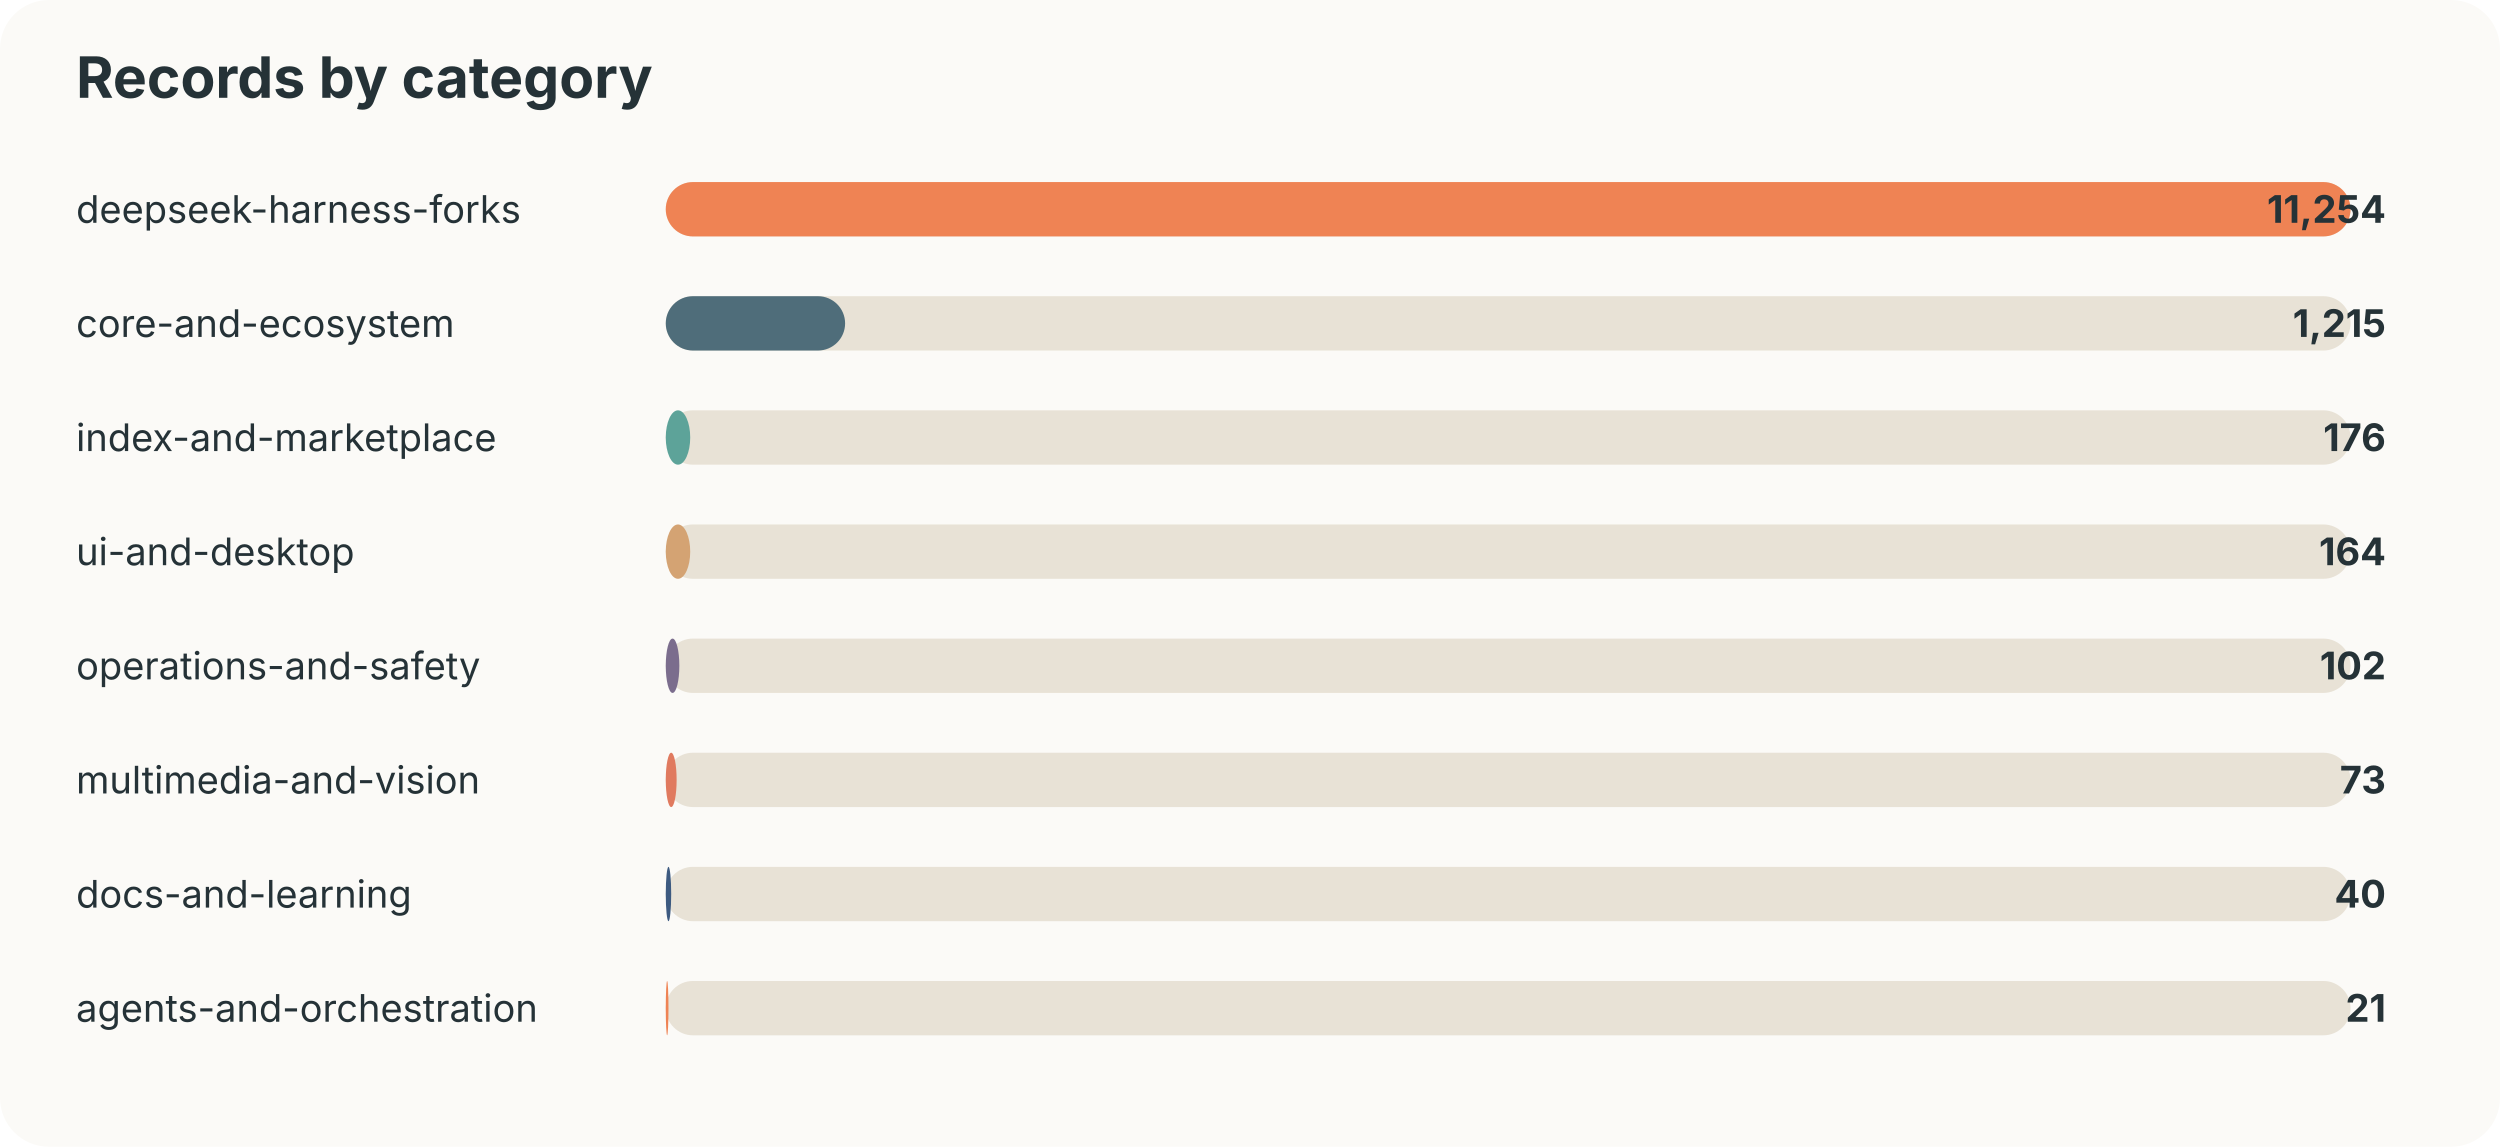
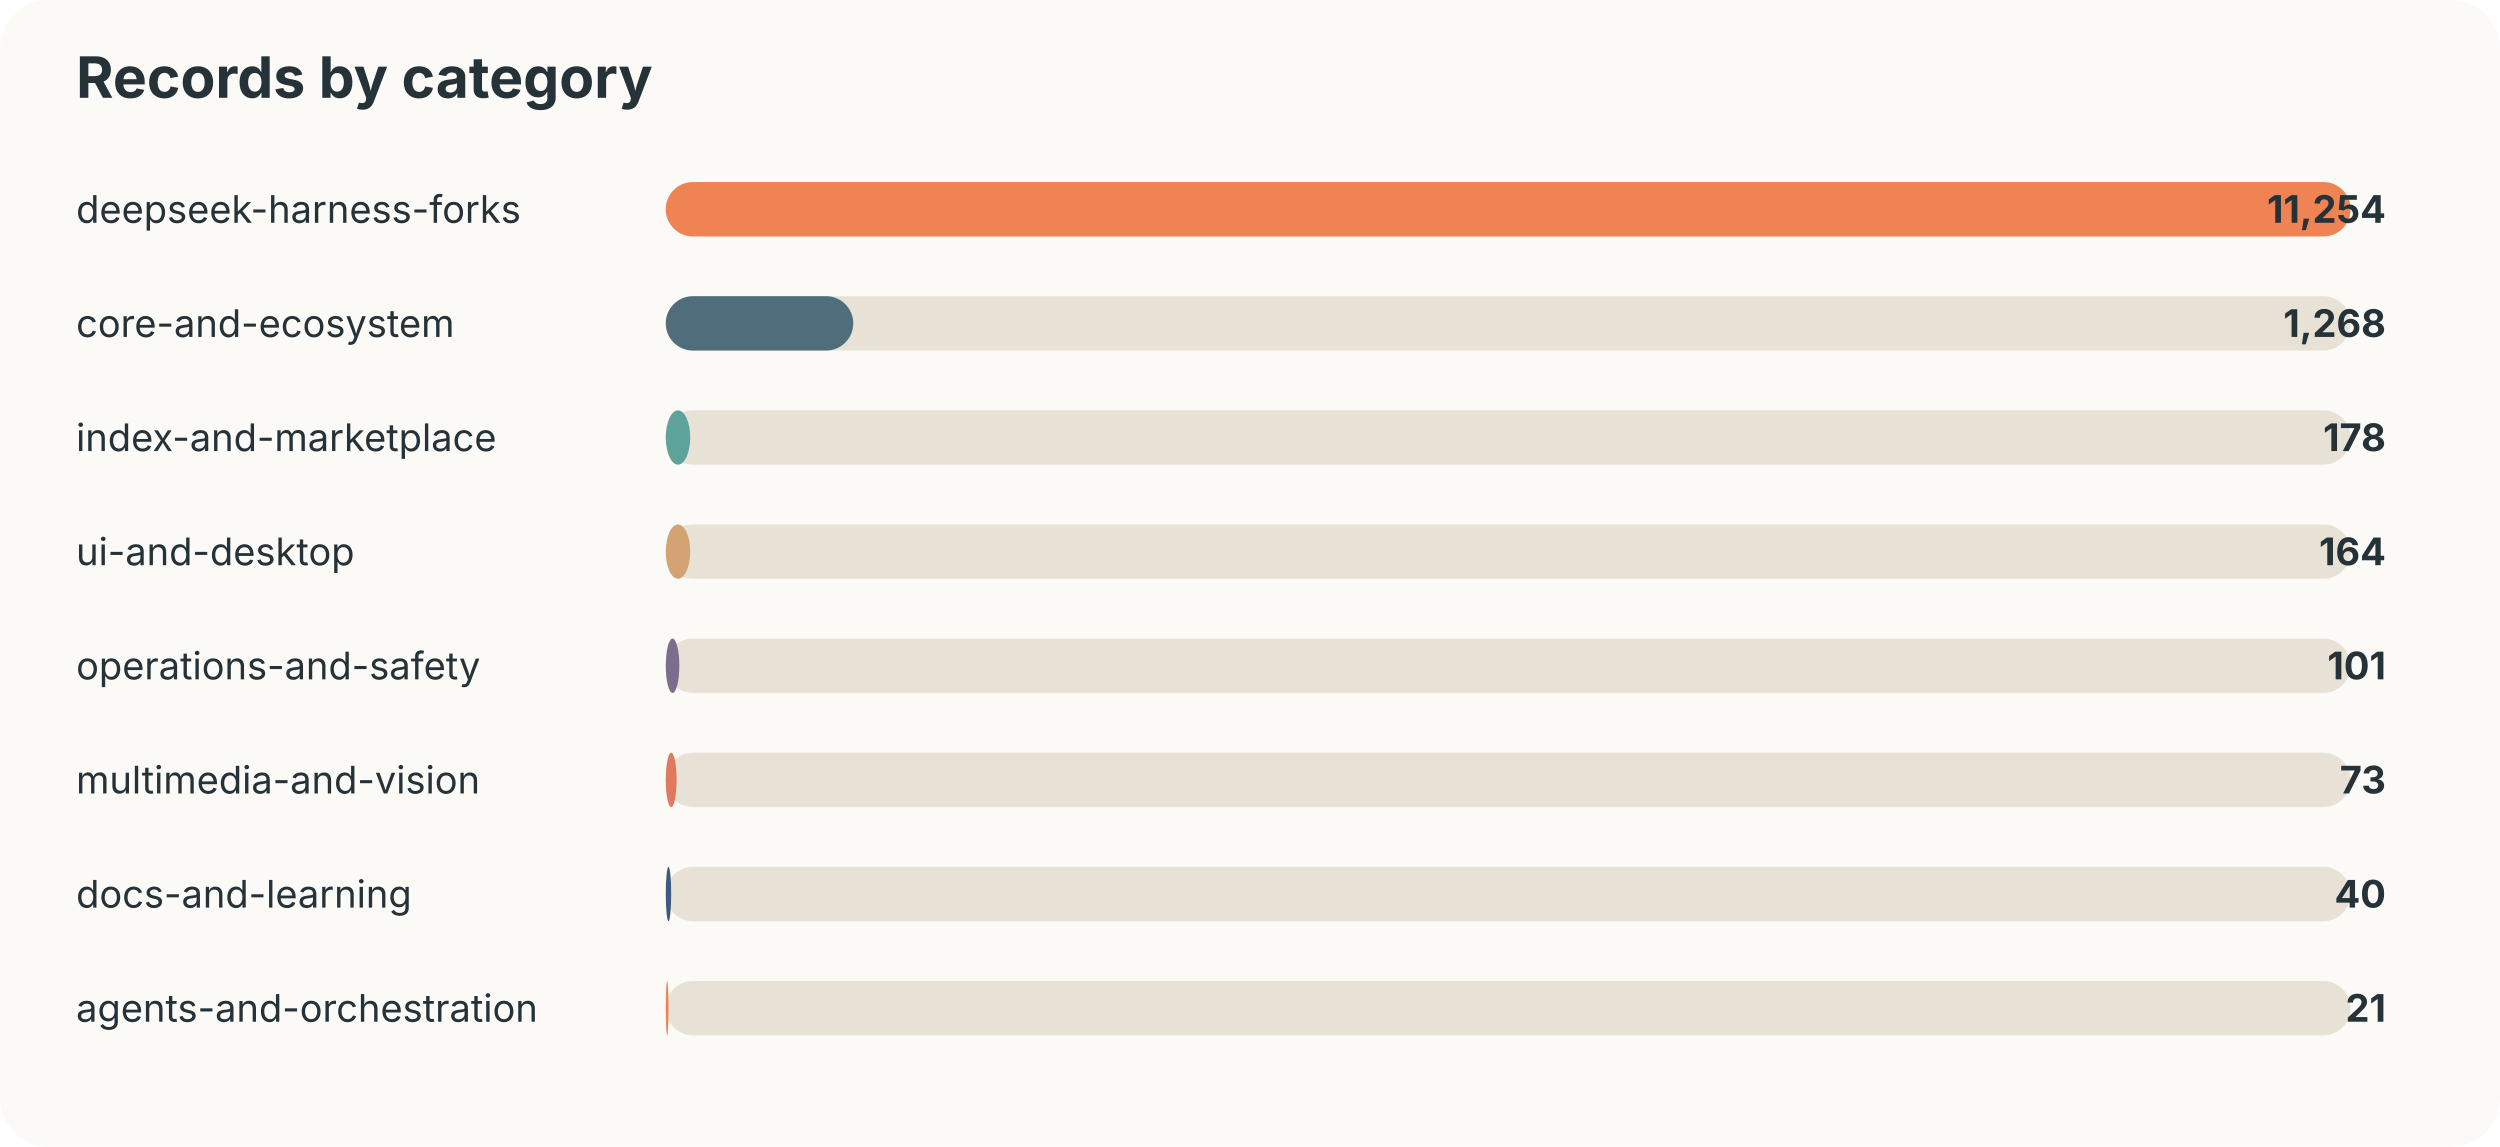
<svg xmlns="http://www.w3.org/2000/svg" width="920" height="422" viewBox="0 0 920 422">
  <style>text{font-family:-apple-system,BlinkMacSystemFont,"Segoe UI",sans-serif;fill:#253237} .muted{fill:#6b7a80;font-size:13px}</style>
  <rect width="100%" height="100%" rx="18" fill="#fbfaf7" />
  <text x="28" y="36" font-size="21" font-weight="700">Records by category</text>
  <text x="28" y="82" font-size="14">deepseek-harness-forks</text>
  <rect x="245" y="67" width="620" height="20" rx="10" fill="#e8e2d6" />
  <rect x="245" y="67" width="620" height="20" rx="10" fill="#ef8354" />
  <text x="878" y="82" text-anchor="end" font-size="14" font-weight="700">11,254</text>
  <text x="28" y="124" font-size="14">core-and-ecosystem</text>
  <rect x="245" y="109" width="620" height="20" rx="10" fill="#e8e2d6" />
-   <rect x="245" y="109" width="66" height="20" rx="10" fill="#4f6d7a" />
-   <text x="878" y="124" text-anchor="end" font-size="14" font-weight="700">1,215</text>
+   <rect x="245" y="109" width="69" height="20" rx="10" fill="#4f6d7a" />
+   <text x="878" y="124" text-anchor="end" font-size="14" font-weight="700">1,268</text>
  <text x="28" y="166" font-size="14">index-and-marketplace</text>
  <rect x="245" y="151" width="620" height="20" rx="10" fill="#e8e2d6" />
  <rect x="245" y="151" width="9" height="20" rx="10" fill="#5da399" />
-   <text x="878" y="166" text-anchor="end" font-size="14" font-weight="700">176</text>
+   <text x="878" y="166" text-anchor="end" font-size="14" font-weight="700">178</text>
  <text x="28" y="208" font-size="14">ui-and-desktop</text>
  <rect x="245" y="193" width="620" height="20" rx="10" fill="#e8e2d6" />
  <rect x="245" y="193" width="9" height="20" rx="10" fill="#d4a373" />
  <text x="878" y="208" text-anchor="end" font-size="14" font-weight="700">164</text>
  <text x="28" y="250" font-size="14">operations-and-safety</text>
  <rect x="245" y="235" width="620" height="20" rx="10" fill="#e8e2d6" />
  <rect x="245" y="235" width="5" height="20" rx="10" fill="#7b6d8d" />
-   <text x="878" y="250" text-anchor="end" font-size="14" font-weight="700">102</text>
+   <text x="878" y="250" text-anchor="end" font-size="14" font-weight="700">101</text>
  <text x="28" y="292" font-size="14">multimedia-and-vision</text>
  <rect x="245" y="277" width="620" height="20" rx="10" fill="#e8e2d6" />
  <rect x="245" y="277" width="4" height="20" rx="10" fill="#e07a5f" />
  <text x="878" y="292" text-anchor="end" font-size="14" font-weight="700">73</text>
  <text x="28" y="334" font-size="14">docs-and-learning</text>
  <rect x="245" y="319" width="620" height="20" rx="10" fill="#e8e2d6" />
  <rect x="245" y="319" width="2" height="20" rx="10" fill="#3d5a80" />
  <text x="878" y="334" text-anchor="end" font-size="14" font-weight="700">40</text>
  <text x="28" y="376" font-size="14">agents-and-orchestration</text>
  <rect x="245" y="361" width="620" height="20" rx="10" fill="#e8e2d6" />
  <rect x="245" y="361" width="1" height="20" rx="10" fill="#ef8354" />
  <text x="878" y="376" text-anchor="end" font-size="14" font-weight="700">21</text>
</svg>
